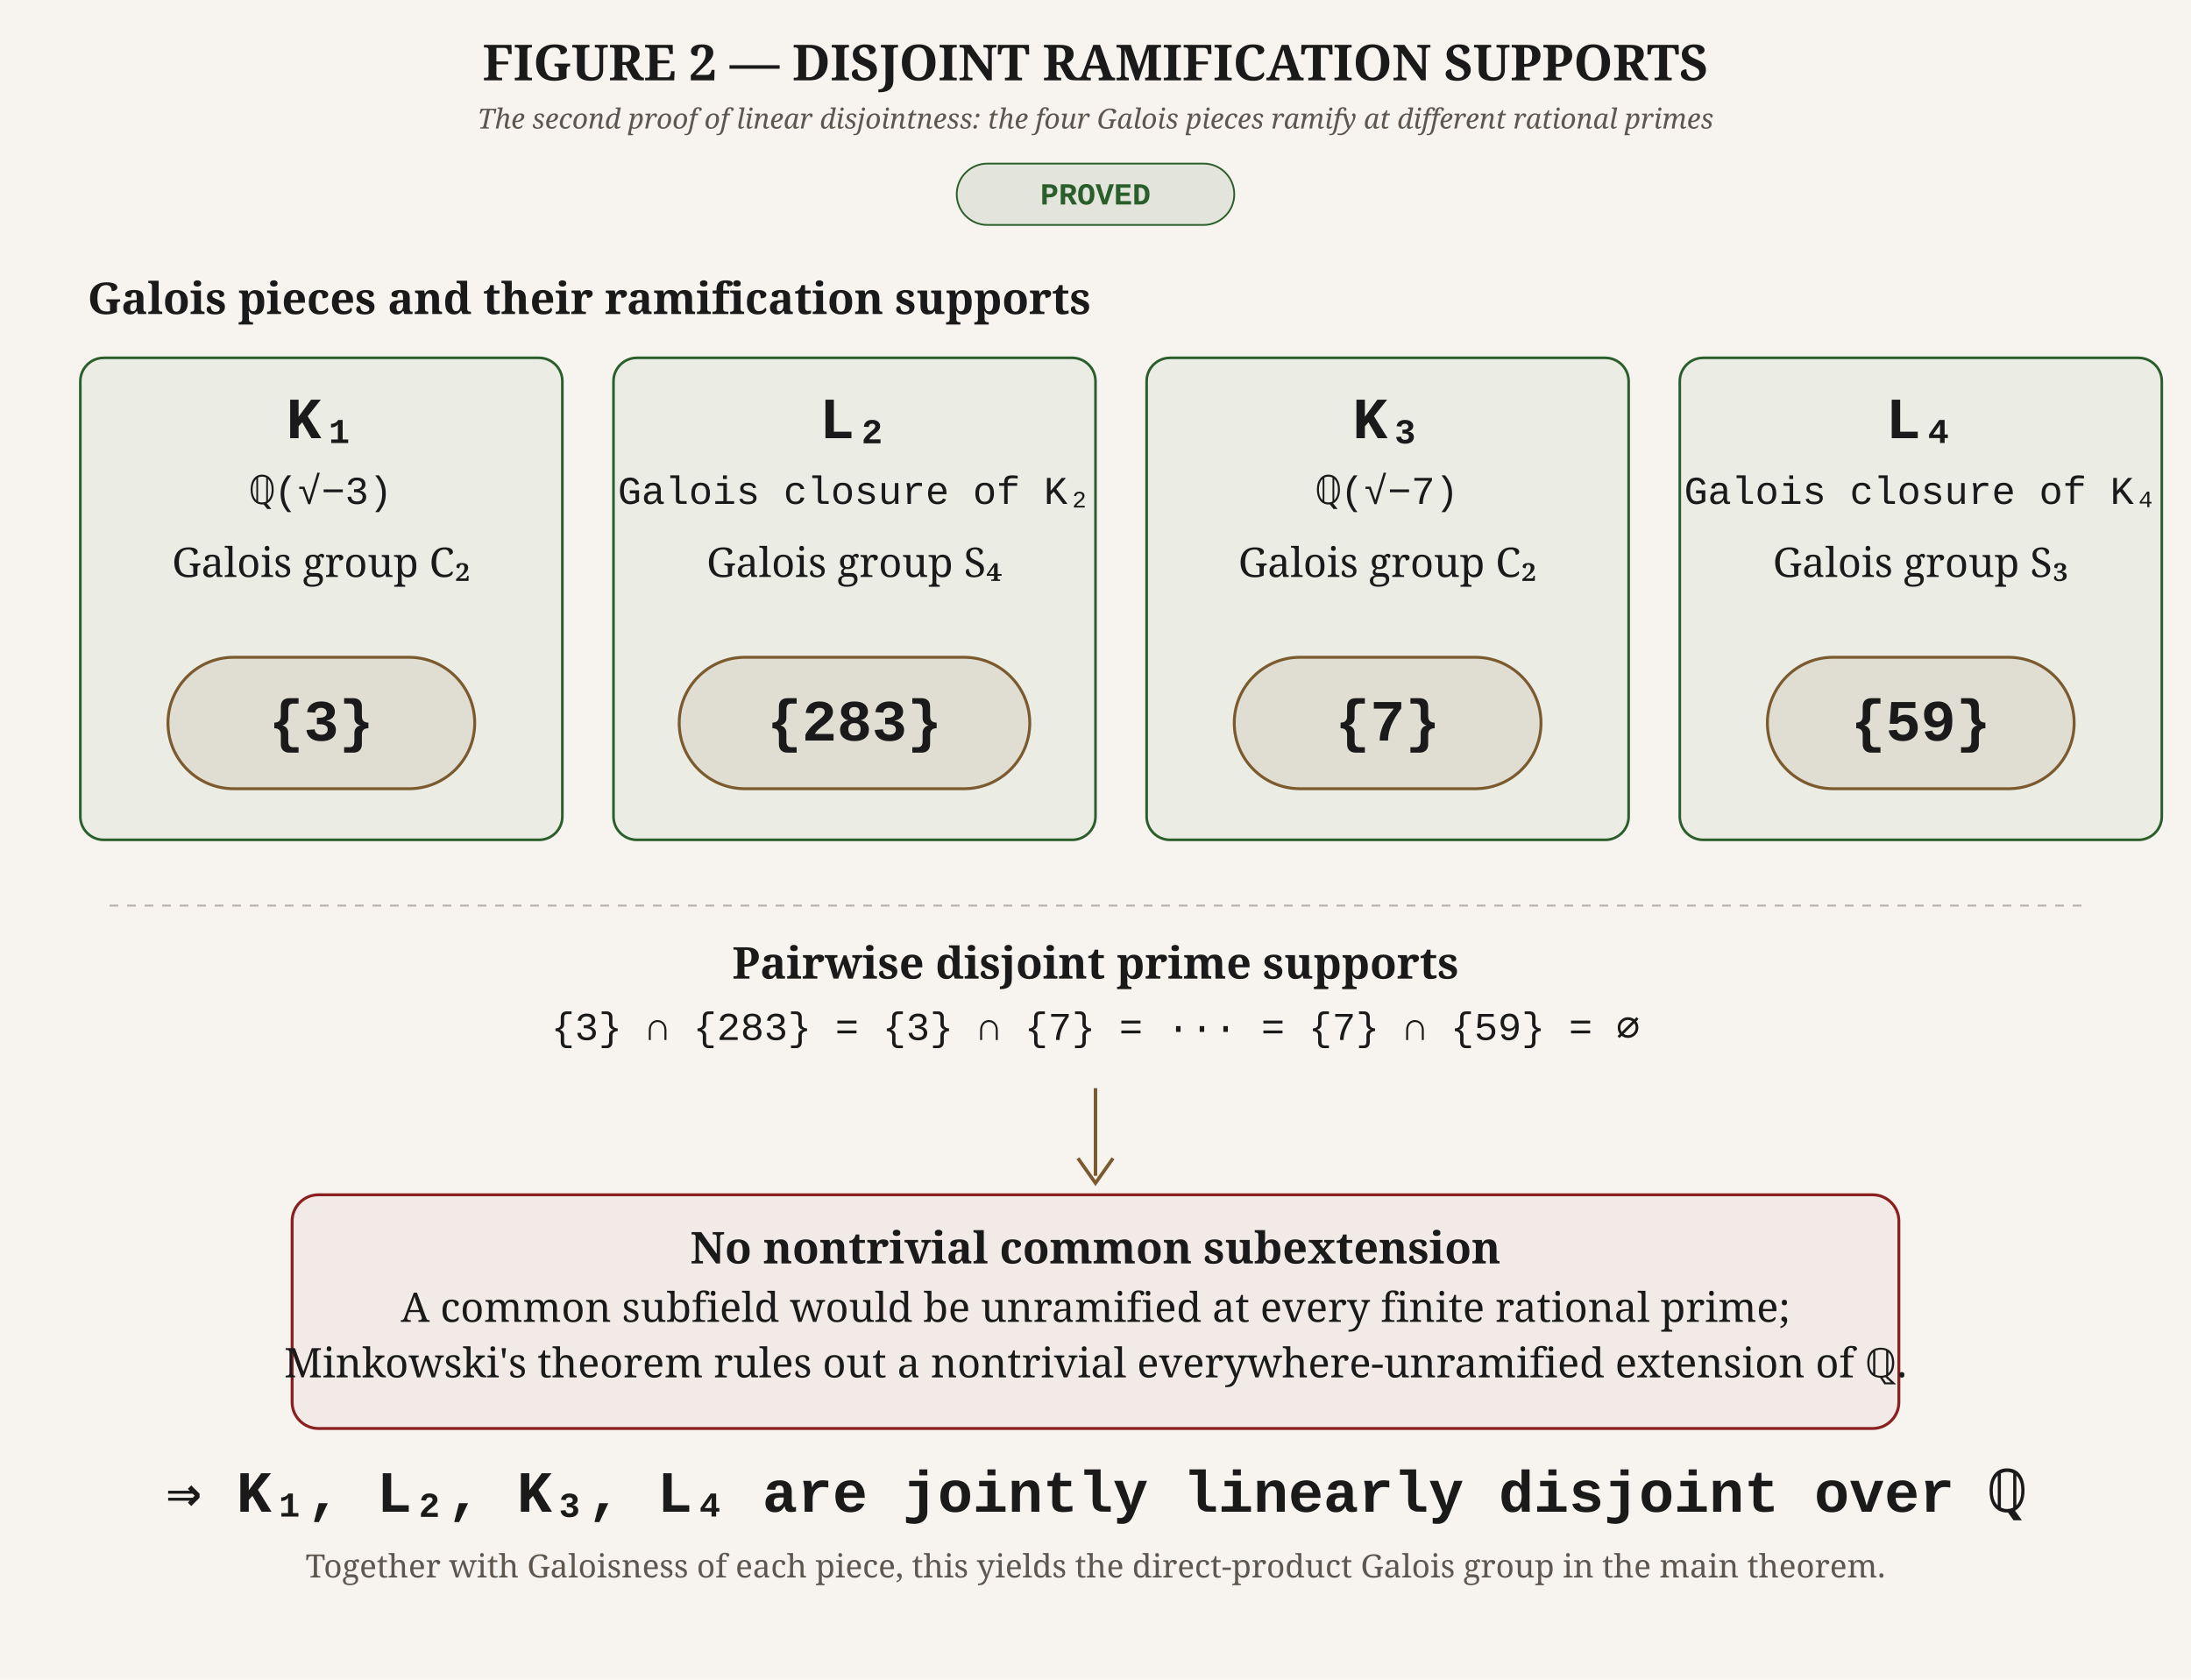
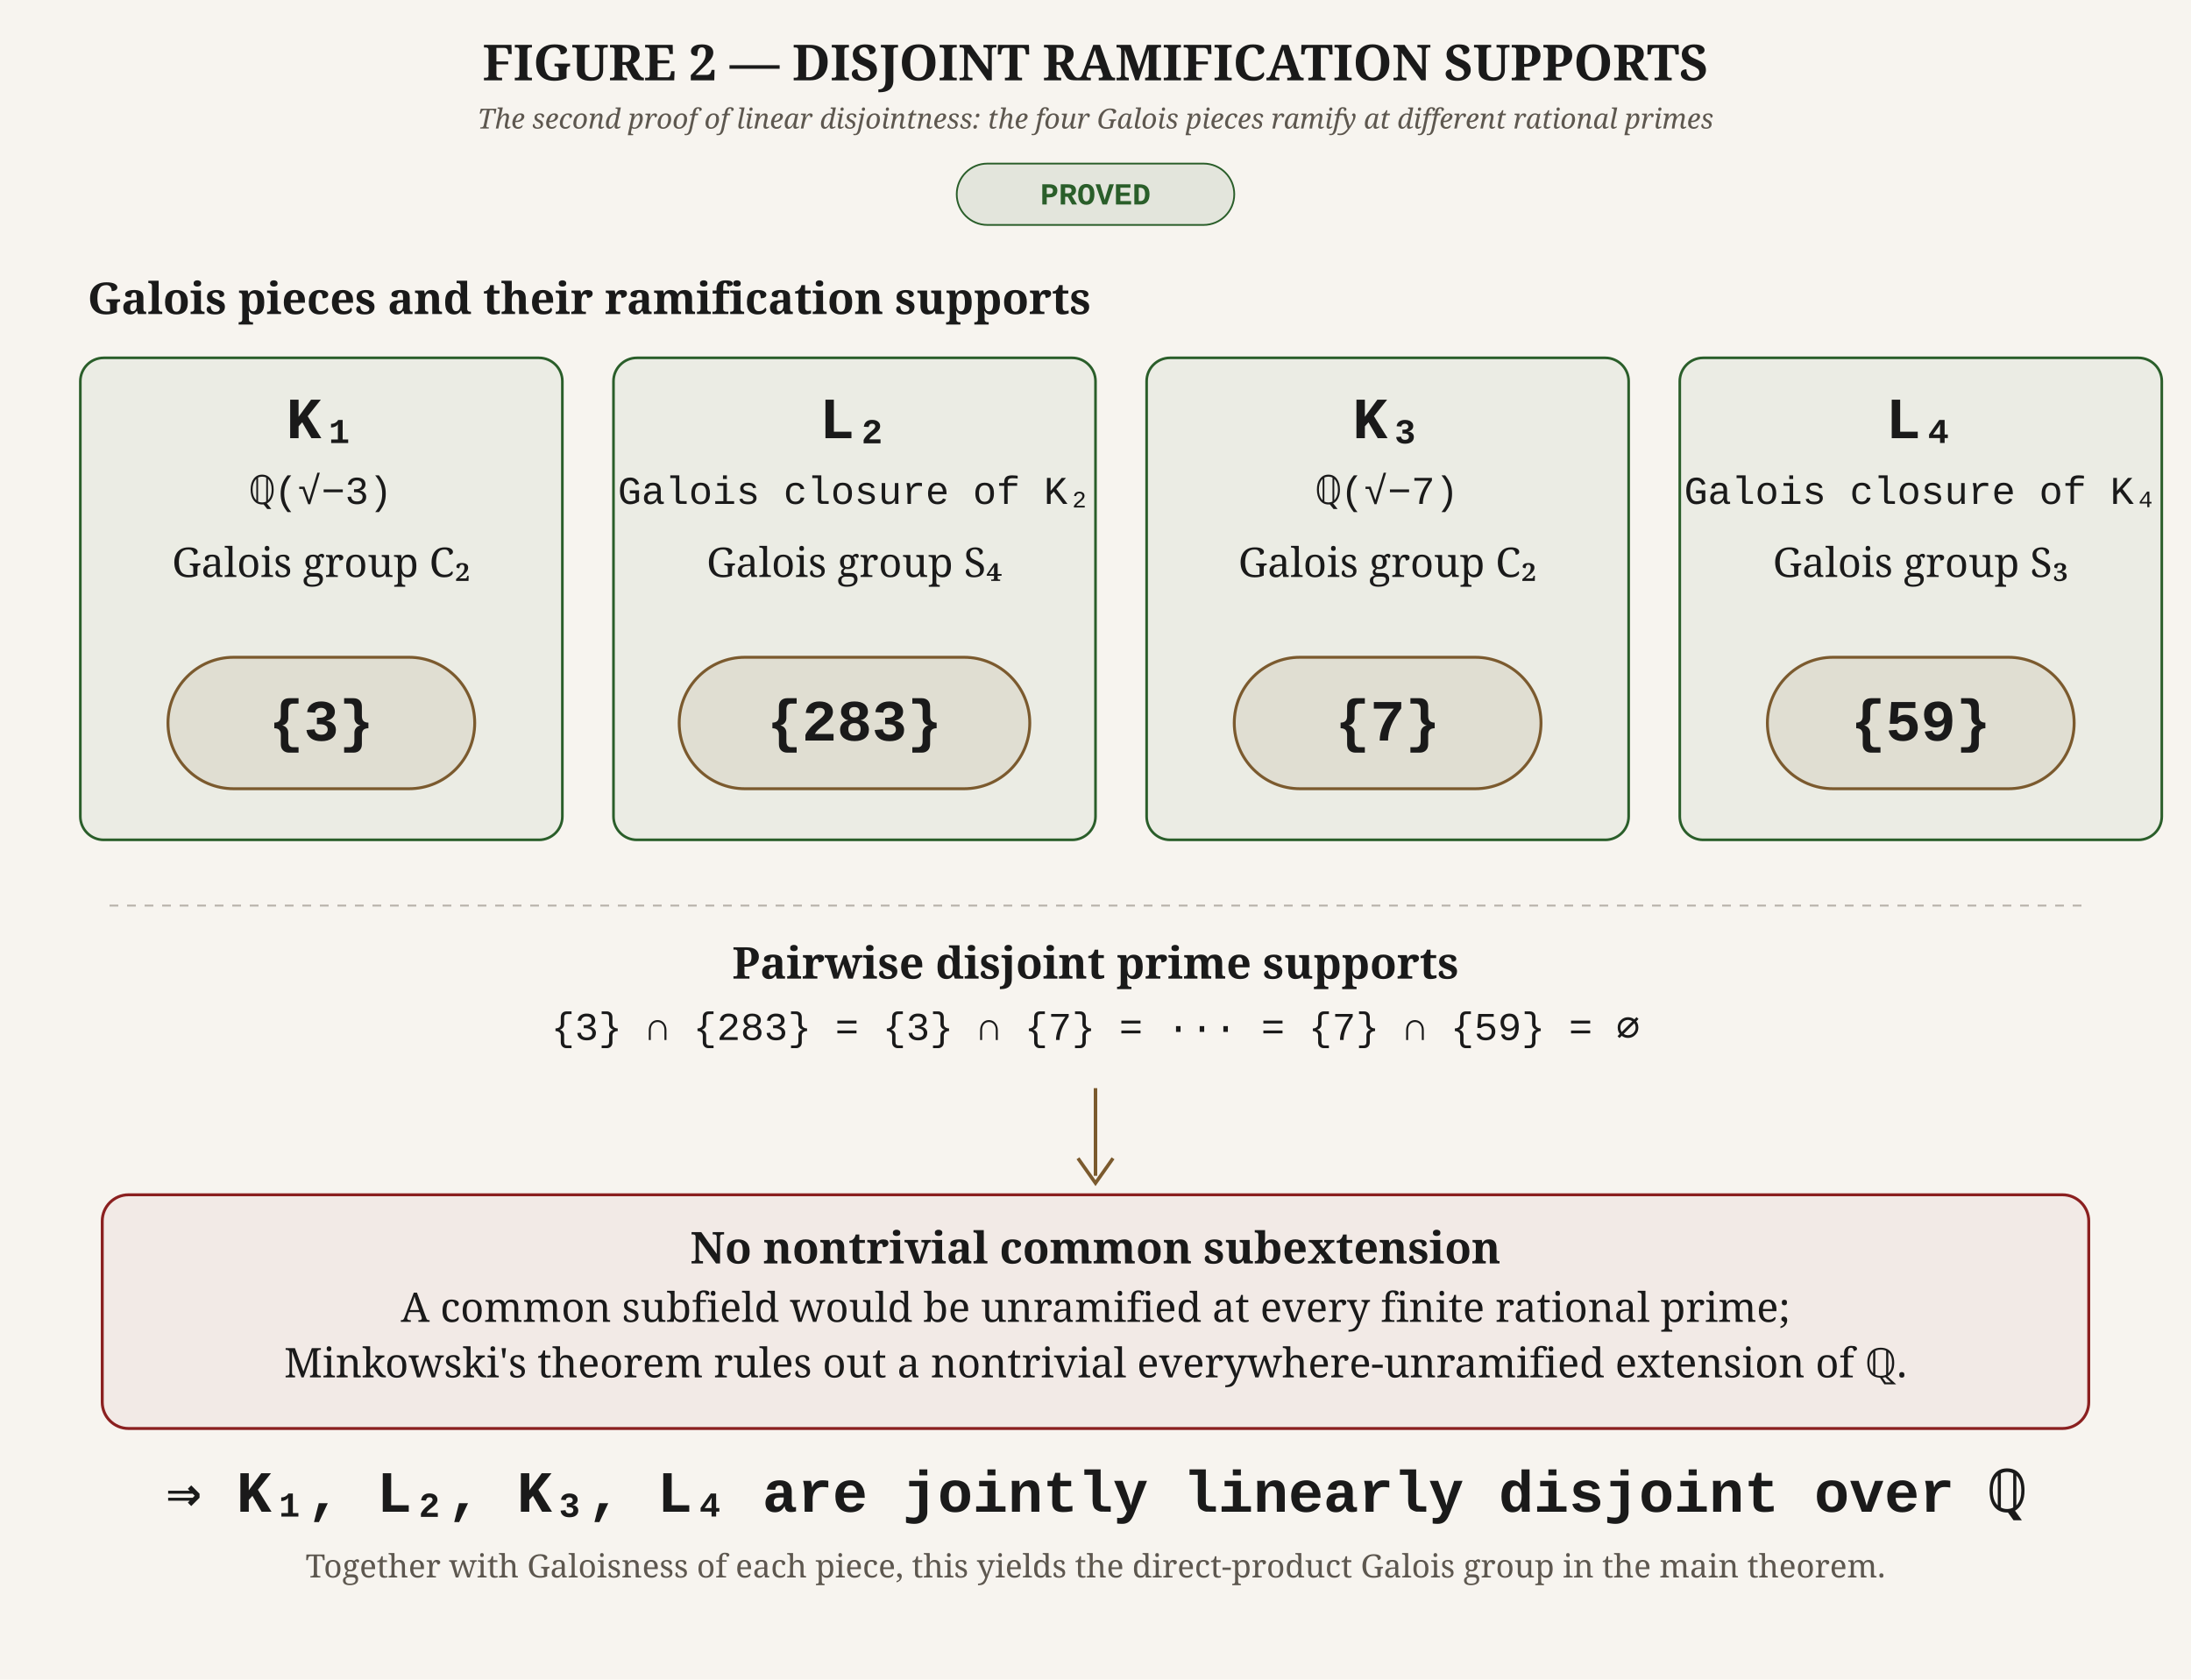
<svg xmlns="http://www.w3.org/2000/svg" viewBox="0 0 1500 1150" role="img" aria-labelledby="title desc">
  <rect width="1500" height="1150" fill="#f7f4ef" />
  <style>
.title { font-family:"EB Garamond",Georgia,serif; font-size:34px; font-weight:600; fill:#1a1a1a; }
.sub { font-family:"EB Garamond",Georgia,serif; font-size:19px; font-style:italic; fill:#5d574f; }
.head { font-family:"EB Garamond",Georgia,serif; font-size:30px; font-weight:600; fill:#1a1a1a; }
.body { font-family:"EB Garamond",Georgia,serif; font-size:28px; fill:#1a1a1a; }
.small { font-family:"EB Garamond",Georgia,serif; font-size:22px; fill:#5d574f; }
.mono { font-family:"JetBrains Mono","Courier New",monospace; font-size:27px; fill:#1a1a1a; }
.bigmono { font-family:"JetBrains Mono","Courier New",monospace; font-size:40px; font-weight:700; fill:#1a1a1a; }
.badge { font-family:"JetBrains Mono","Courier New",monospace; font-size:21px; font-weight:700; fill:#2a5e2a; }
.card { fill:#2a5e2a; fill-opacity:0.055; stroke:#2a5e2a; stroke-width:1.8; }
.prime { fill:#7b5a2e; fill-opacity:0.10; stroke:#7b5a2e; stroke-width:2; }
.result { fill:#8b2020; fill-opacity:0.045; stroke:#8b2020; stroke-width:2; }
.rule { stroke:#1a1a1a; stroke-width:1.5; }
.dash { stroke:#b8b2aa; stroke-width:1.3; stroke-dasharray:6 6; }
</style>
  <text x="750" y="55" text-anchor="middle" class="title">FIGURE 2 — DISJOINT RAMIFICATION SUPPORTS</text>
  <text x="750" y="88" text-anchor="middle" class="sub">The second proof of linear disjointness: the four Galois pieces ramify at different rational primes</text>
  <rect x="655" y="112" width="190" height="42" rx="21" fill="#2a5e2a" fill-opacity="0.10" stroke="#2a5e2a" stroke-width="1.2" />
  <text x="750" y="140" text-anchor="middle" class="badge">PROVED</text>
  <text x="60" y="215" class="head">Galois pieces and their ramification supports</text>
  <rect x="55" y="245" width="330" height="330" rx="16" class="card" />
  <text x="220" y="300" text-anchor="middle" class="bigmono">K₁</text>
  <text x="220" y="345" text-anchor="middle" class="mono">ℚ(√−3)</text>
  <text x="220" y="395" text-anchor="middle" class="body">Galois group C₂</text>
  <rect x="115" y="450" width="210" height="90" rx="45" class="prime" />
  <text x="220" y="507" text-anchor="middle" class="bigmono">{3}</text>
  <rect x="420" y="245" width="330" height="330" rx="16" class="card" />
  <text x="585" y="300" text-anchor="middle" class="bigmono">L₂</text>
  <text x="585" y="345" text-anchor="middle" class="mono">Galois closure of K₂</text>
  <text x="585" y="395" text-anchor="middle" class="body">Galois group S₄</text>
  <rect x="465" y="450" width="240" height="90" rx="45" class="prime" />
  <text x="585" y="507" text-anchor="middle" class="bigmono">{283}</text>
  <rect x="785" y="245" width="330" height="330" rx="16" class="card" />
  <text x="950" y="300" text-anchor="middle" class="bigmono">K₃</text>
  <text x="950" y="345" text-anchor="middle" class="mono">ℚ(√−7)</text>
  <text x="950" y="395" text-anchor="middle" class="body">Galois group C₂</text>
  <rect x="845" y="450" width="210" height="90" rx="45" class="prime" />
  <text x="950" y="507" text-anchor="middle" class="bigmono">{7}</text>
  <rect x="1150" y="245" width="330" height="330" rx="16" class="card" />
  <text x="1315" y="300" text-anchor="middle" class="bigmono">L₄</text>
  <text x="1315" y="345" text-anchor="middle" class="mono">Galois closure of K₄</text>
  <text x="1315" y="395" text-anchor="middle" class="body">Galois group S₃</text>
  <rect x="1210" y="450" width="210" height="90" rx="45" class="prime" />
  <text x="1315" y="507" text-anchor="middle" class="bigmono">{59}</text>
  <line x1="75" y1="620" x2="1425" y2="620" class="dash" />
  <text x="750" y="670" text-anchor="middle" class="head">Pairwise disjoint prime supports</text>
  <text x="750" y="712" text-anchor="middle" class="mono">{3} ∩ {283} = {3} ∩ {7} = ··· = {7} ∩ {59} = ∅</text>
  <path d="M750 745 L750 805" stroke="#7b5a2e" stroke-width="2.4" fill="none" />
  <path d="M738 793 L750 810 L762 793" fill="none" stroke="#7b5a2e" stroke-width="2.4" />
-   <rect x="200" y="818" width="1100" height="160" rx="18" class="result" />
+   <rect x="70" y="818" width="1360" height="160" rx="18" class="result" />
  <text x="750" y="865" text-anchor="middle" class="head">No nontrivial common subextension</text>
  <text x="750" y="905" text-anchor="middle" class="body">A common subfield would be unramified at every finite rational prime;</text>
  <text x="750" y="943" text-anchor="middle" class="body">Minkowski's theorem rules out a nontrivial everywhere-unramified extension of ℚ.</text>
  <text x="750" y="1035" text-anchor="middle" class="bigmono" font-size="34">⇒  K₁, L₂, K₃, L₄ are jointly linearly disjoint over ℚ</text>
  <text x="750" y="1080" text-anchor="middle" class="small">Together with Galoisness of each piece, this yields the direct-product Galois group in the main theorem.</text>
</svg>
